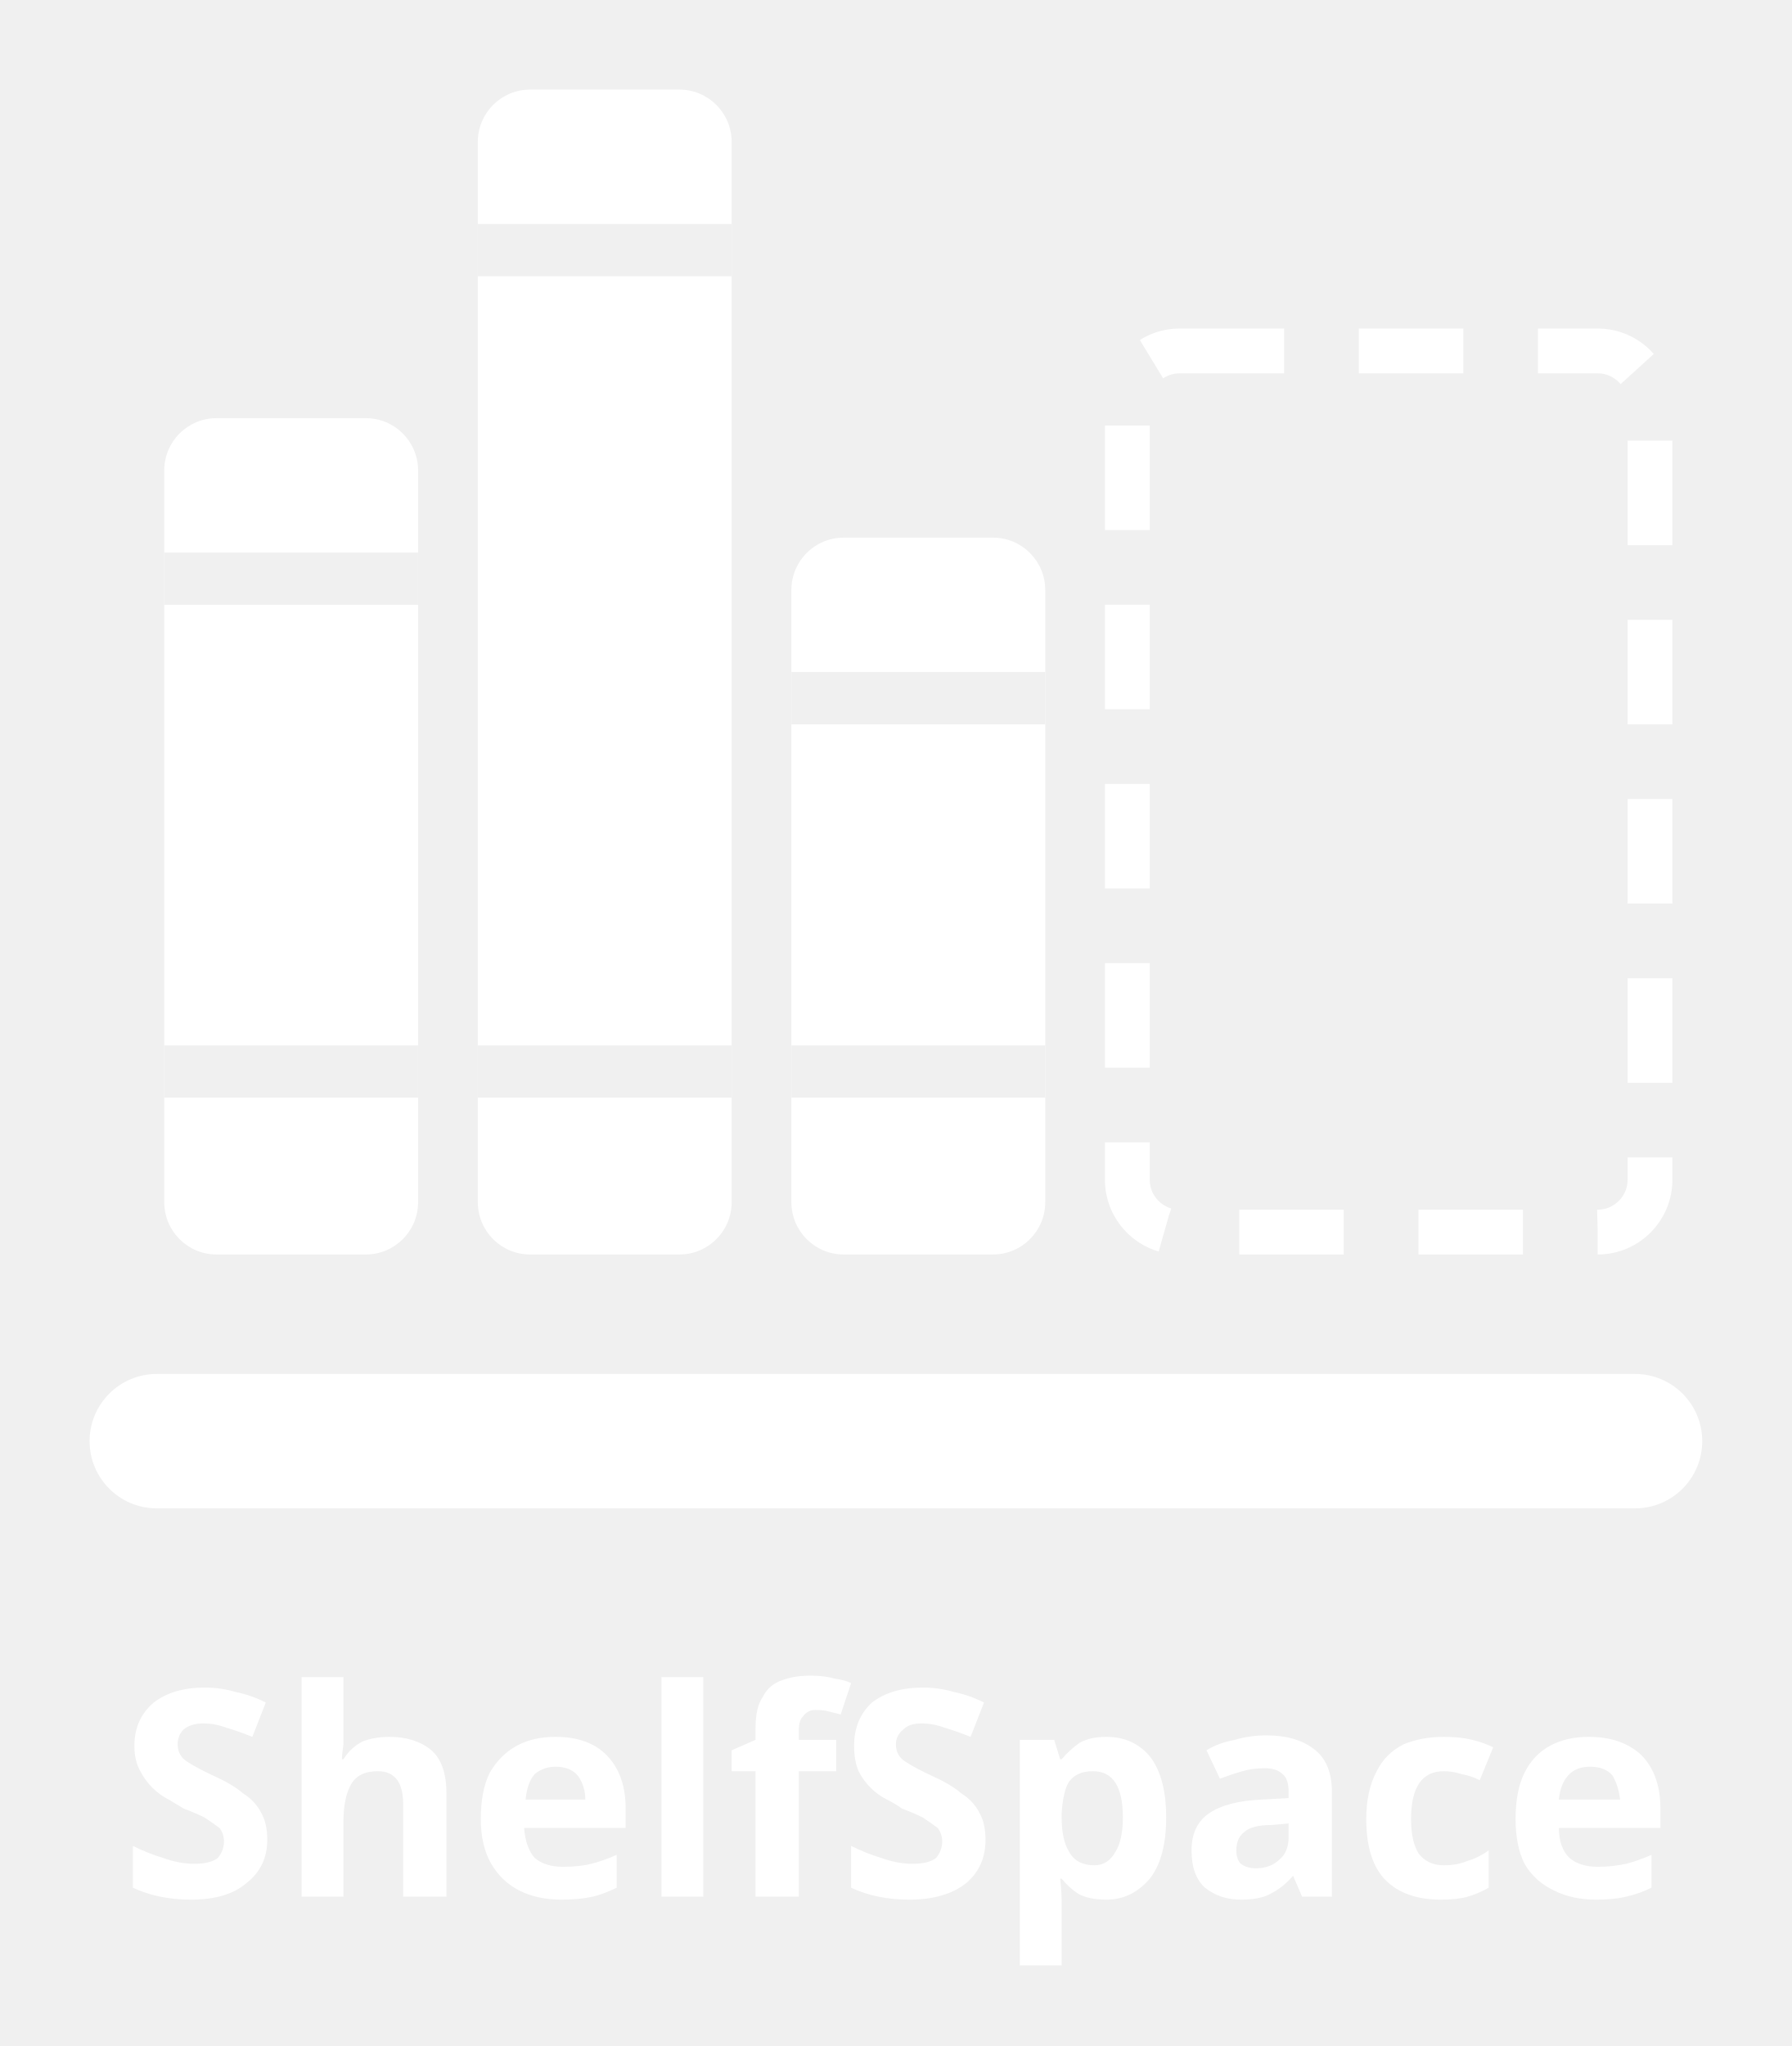
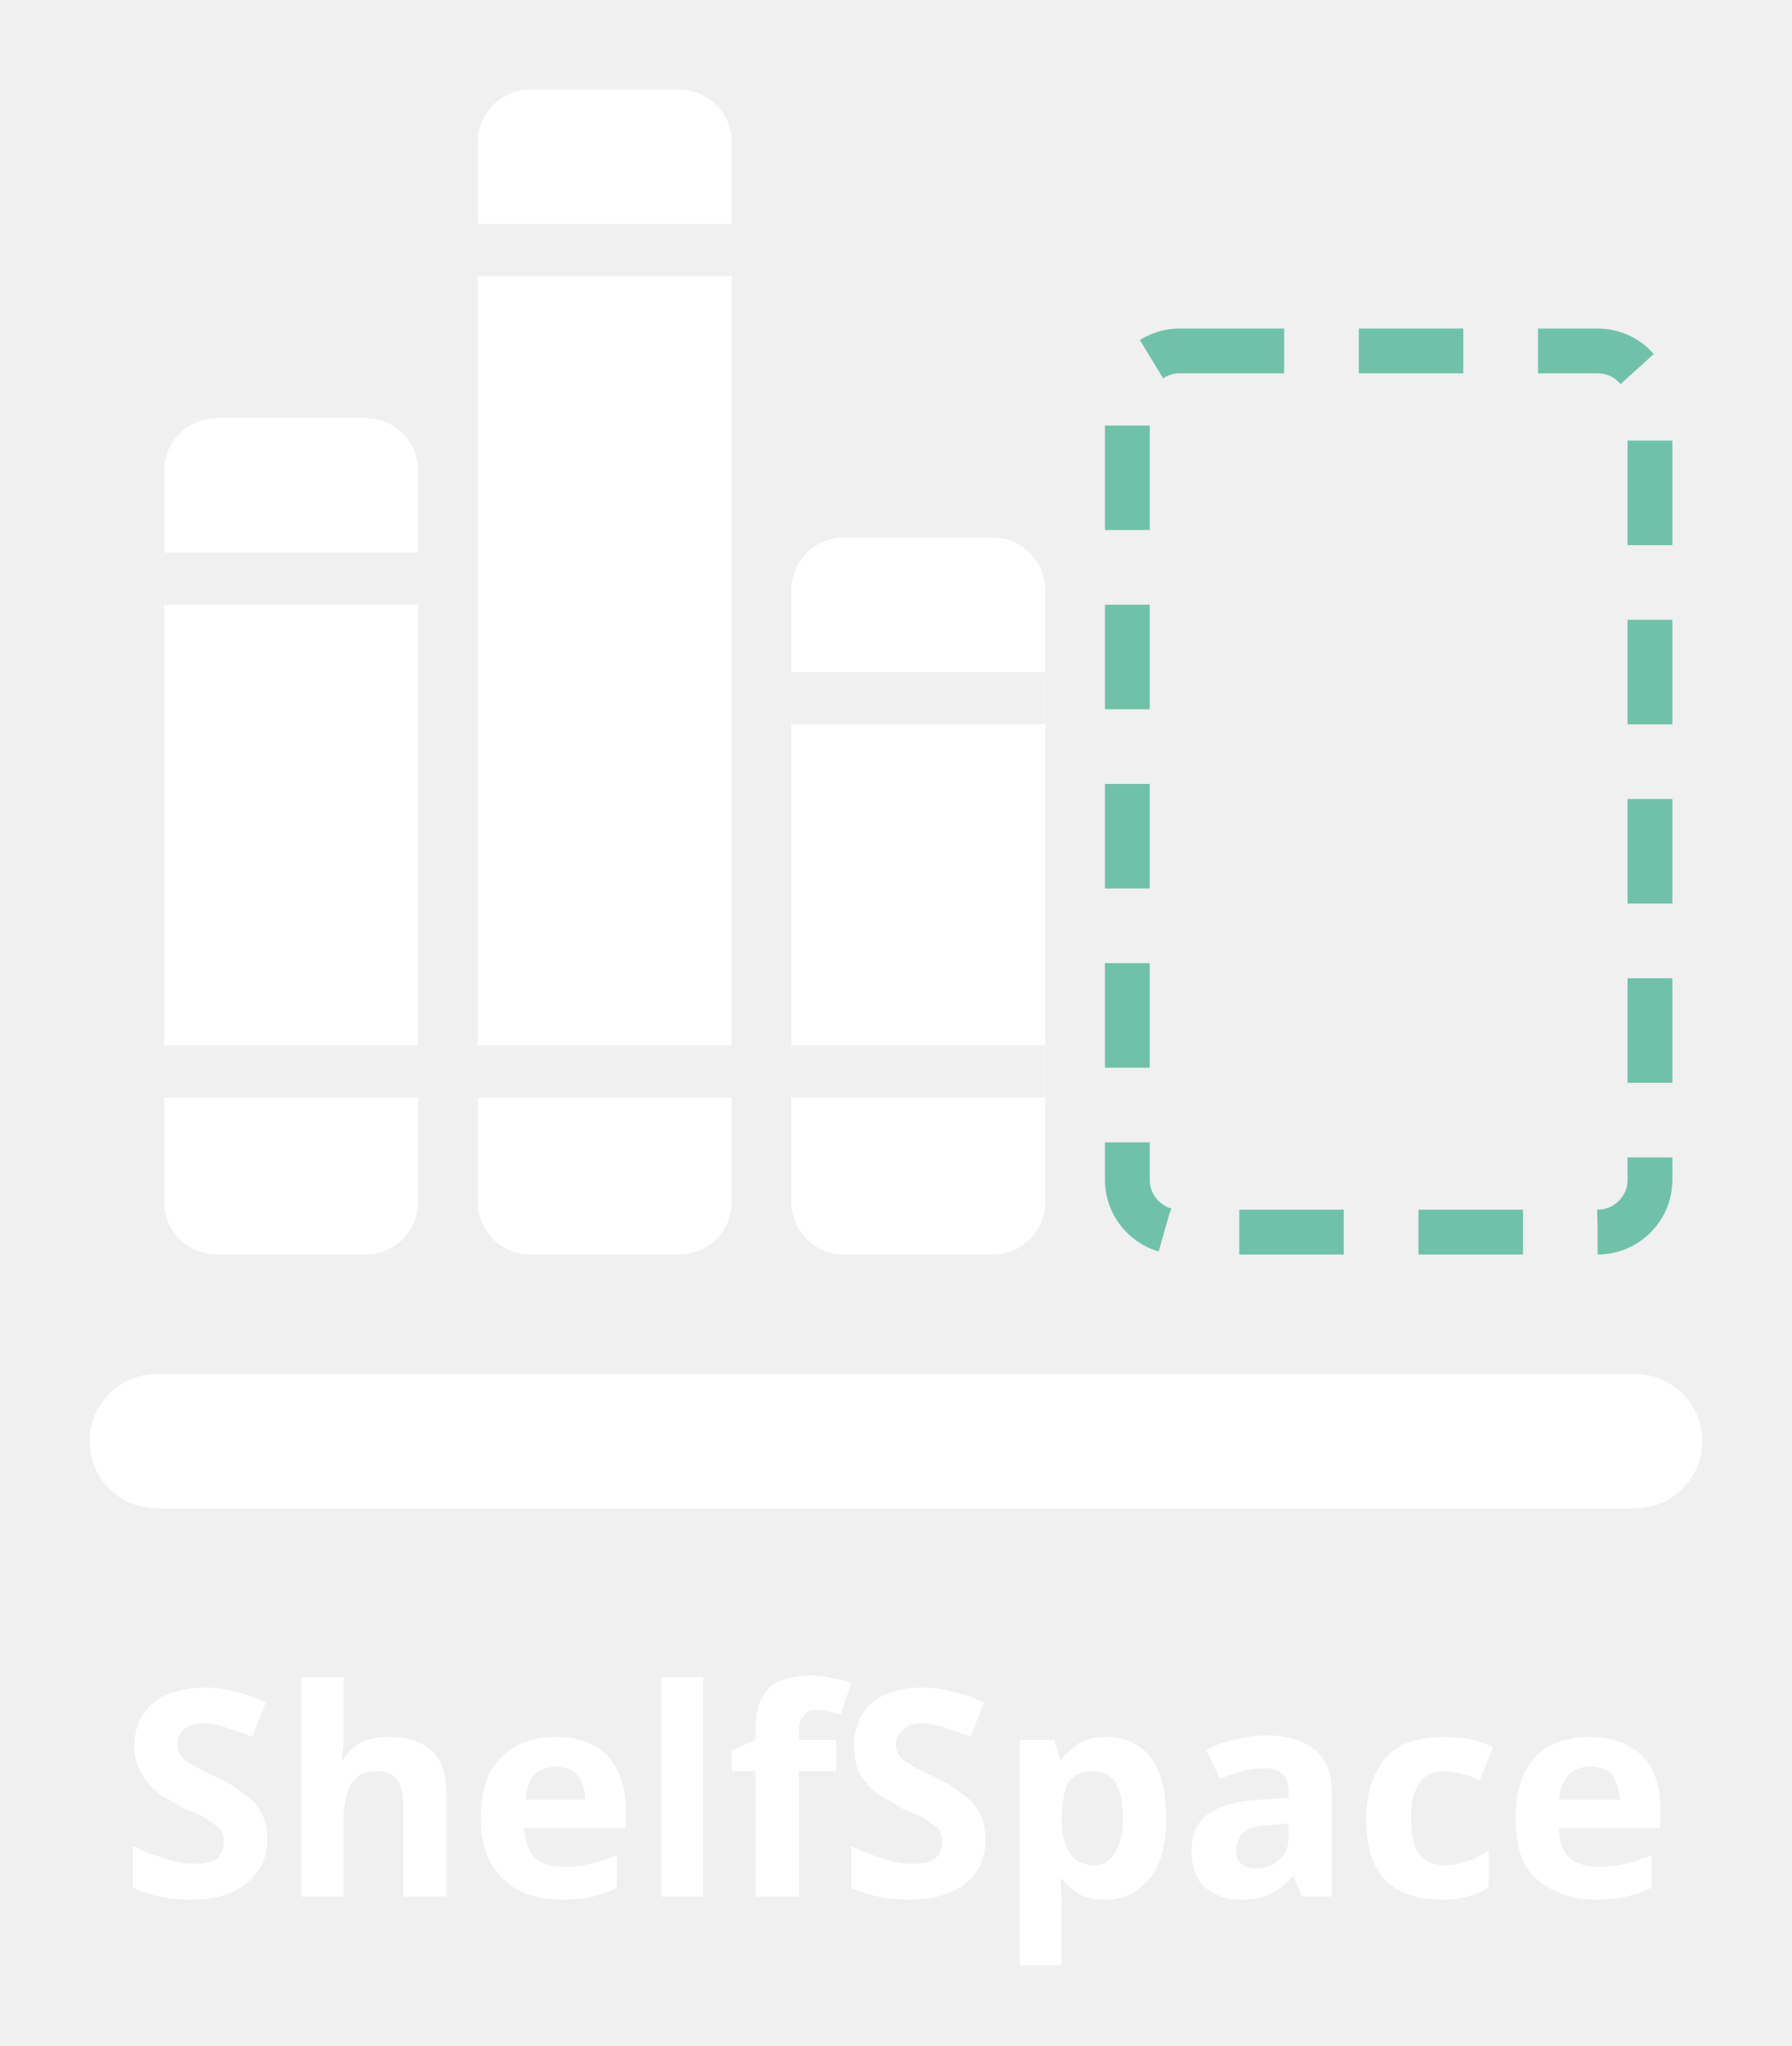
<svg xmlns="http://www.w3.org/2000/svg" width="120" height="137" viewBox="35.6 48 120 137">
  <defs>
    <mask id="spines" maskUnits="userSpaceOnUse" x="0" y="0" width="195" height="195">
      <rect width="195" height="195" fill="#ffffff" />
      <rect x="46.6" y="85.0" width="17.0" height="3.5" rx="0.0" fill="#000000" />
      <rect x="46.6" y="118.0" width="17.0" height="3.5" rx="0.0" fill="#000000" />
      <rect x="67.6" y="63.0" width="17.0" height="3.5" rx="0.0" fill="#000000" />
      <rect x="67.6" y="118.0" width="17.0" height="3.5" rx="0.0" fill="#000000" />
      <rect x="88.6" y="93.0" width="17.0" height="3.5" rx="0.0" fill="#000000" />
      <rect x="88.6" y="118.0" width="17.0" height="3.5" rx="0.0" fill="#000000" />
    </mask>
  </defs>
  <g mask="url(#spines)">
    <rect x="41.6" y="140.0" width="108.0" height="9.0" rx="4.5" fill="#ffffff" />
    <rect x="46.6" y="76.0" width="17.0" height="56.0" rx="3.5" fill="#ffffff" />
    <rect x="67.6" y="54.0" width="17.0" height="78.0" rx="3.5" fill="#ffffff" />
    <rect x="88.6" y="84.0" width="17.0" height="48.0" rx="3.5" fill="#ffffff" />
  </g>
-   <rect x="111.1" y="71.5" width="35" height="59" rx="3.5" fill="none" stroke="#ffffff" stroke-width="3" stroke-dasharray="7 5" />
+   <rect x="111.1" y="71.5" width="35" height="59" rx="3.5" fill="none" stroke="#6fc2a8" stroke-width="3" stroke-dasharray="7 5" />
  <path transform="translate(0 13)" d="M53.5 158.2Q53.5 160 52.1 161.1Q50.8 162.2 48.4 162.2Q46.2 162.2 44.5 161.4L44.5 158.6Q45.5 159.1 46.5 159.4Q47.6 159.8 48.6 159.8Q49.7 159.8 50.2 159.4Q50.6 158.9 50.6 158.3Q50.6 157.8 50.3 157.4Q49.9 157.1 49.3 156.7Q48.7 156.4 47.9 156.1Q47.4 155.8 46.9 155.5Q46.3 155.2 45.8 154.7Q45.3 154.2 45 153.6Q44.6 152.9 44.6 151.9Q44.6 150.1 45.9 149Q47.2 148 49.3 148Q50.4 148 51.4 148.3Q52.4 148.5 53.4 149L52.5 151.3Q51.5 150.9 50.8 150.7Q50 150.4 49.2 150.4Q48.4 150.4 47.9 150.8Q47.5 151.2 47.5 151.8Q47.5 152.6 48.2 153Q48.8 153.4 50.1 154Q51.2 154.5 51.9 155.1Q52.7 155.6 53.1 156.4Q53.5 157.1 53.5 158.2ZM58.6 150.3Q58.6 151.1 58.6 151.8Q58.5 152.5 58.5 152.8L58.6 152.8Q59.1 152 59.9 151.6Q60.7 151.3 61.7 151.3Q63.4 151.3 64.5 152.2Q65.5 153.1 65.5 155.1L65.5 162L62.6 162L62.6 155.8Q62.6 153.6 60.9 153.6Q59.6 153.6 59.1 154.5Q58.6 155.4 58.6 157L58.6 162L55.8 162L55.8 147.3L58.6 147.3L58.6 150.3ZM72.8 151.3Q75 151.3 76.2 152.5Q77.5 153.8 77.5 156.1L77.5 157.4L70.7 157.4Q70.8 158.7 71.4 159.4Q72.1 160 73.3 160Q74.4 160 75.2 159.8Q76 159.6 76.9 159.2L76.9 161.4Q76.1 161.8 75.3 162Q74.4 162.2 73.2 162.2Q71.6 162.2 70.4 161.6Q69.2 161 68.5 159.8Q67.8 158.6 67.8 156.8Q67.8 154.9 68.4 153.7Q69.1 152.5 70.2 151.9Q71.3 151.3 72.8 151.3ZM72.8 153.3Q72 153.3 71.4 153.8Q70.9 154.4 70.8 155.5L74.8 155.5Q74.8 154.6 74.3 153.9Q73.8 153.3 72.8 153.3ZM82.7 162L79.9 162L79.9 147.3L82.7 147.3L82.7 162ZM91.6 153.6L89.1 153.6L89.1 162L86.2 162L86.2 153.6L84.6 153.6L84.6 152.2L86.2 151.5L86.2 150.7Q86.2 149.3 86.7 148.6Q87.1 147.8 88 147.5Q88.8 147.2 89.9 147.2Q90.8 147.2 91.5 147.4Q92.2 147.5 92.6 147.7L91.9 149.8Q91.5 149.7 91.1 149.6Q90.8 149.5 90.2 149.5Q89.7 149.5 89.4 149.9Q89.1 150.2 89.1 150.8L89.1 151.5L91.6 151.5L91.6 153.6ZM101.6 158.2Q101.6 160 100.3 161.1Q98.9 162.2 96.5 162.2Q94.3 162.2 92.6 161.4L92.6 158.6Q93.6 159.1 94.6 159.4Q95.7 159.8 96.7 159.8Q97.8 159.8 98.3 159.4Q98.7 158.9 98.7 158.3Q98.7 157.8 98.4 157.4Q98 157.1 97.4 156.7Q96.8 156.4 96 156.1Q95.6 155.8 95 155.5Q94.4 155.2 93.9 154.7Q93.4 154.2 93.1 153.6Q92.8 152.9 92.8 151.9Q92.8 150.1 94 149Q95.3 148 97.4 148Q98.5 148 99.5 148.3Q100.5 148.5 101.5 149L100.6 151.3Q99.6 150.9 98.9 150.7Q98.1 150.4 97.3 150.4Q96.5 150.4 96.1 150.8Q95.6 151.2 95.6 151.8Q95.6 152.6 96.3 153Q96.9 153.4 98.2 154Q99.3 154.5 100 155.1Q100.8 155.6 101.2 156.4Q101.6 157.1 101.6 158.2ZM109.7 151.3Q111.5 151.3 112.6 152.6Q113.7 154 113.7 156.7Q113.7 159.4 112.6 160.8Q111.4 162.2 109.7 162.2Q108.5 162.2 107.8 161.8Q107.2 161.4 106.7 160.8L106.6 160.8Q106.7 161.7 106.7 162.4L106.7 166.6L103.9 166.6L103.9 151.5L106.2 151.5L106.6 152.8L106.7 152.8Q107.2 152.2 107.9 151.7Q108.6 151.3 109.7 151.3ZM108.8 153.6Q107.7 153.6 107.2 154.3Q106.8 154.9 106.7 156.4L106.7 156.7Q106.7 158.2 107.2 159Q107.7 159.9 108.9 159.9Q109.8 159.9 110.3 159Q110.8 158.2 110.8 156.7Q110.8 153.6 108.8 153.6ZM120.4 151.2Q122.5 151.2 123.7 152.2Q124.8 153.1 124.8 155L124.8 162L122.8 162L122.2 160.6L122.2 160.6Q121.5 161.4 120.7 161.8Q120 162.2 118.7 162.2Q117.3 162.2 116.3 161.4Q115.4 160.6 115.4 158.9Q115.4 157.2 116.6 156.4Q117.8 155.6 120.1 155.5L121.9 155.4L121.9 155Q121.9 154.1 121.5 153.8Q121.1 153.4 120.3 153.4Q119.5 153.4 118.8 153.6Q118.1 153.8 117.3 154.1L116.4 152.2Q117.2 151.7 118.3 151.5Q119.3 151.2 120.4 151.2ZM120.8 157.2Q119.4 157.2 118.9 157.7Q118.4 158.1 118.4 158.9Q118.4 159.5 118.7 159.8Q119.1 160.1 119.7 160.1Q120.7 160.1 121.3 159.5Q121.9 159 121.9 158L121.9 157.1L120.8 157.2ZM132.1 162.2Q129.7 162.2 128.4 160.9Q127.1 159.6 127.1 156.8Q127.1 154.9 127.8 153.6Q128.4 152.4 129.6 151.8Q130.8 151.3 132.3 151.3Q133.4 151.3 134.2 151.5Q135 151.7 135.6 152L134.7 154.2Q134.1 153.9 133.5 153.8Q132.9 153.6 132.3 153.6Q130.1 153.6 130.1 156.8Q130.1 158.3 130.6 159.1Q131.2 159.9 132.3 159.9Q133.2 159.9 133.9 159.6Q134.6 159.4 135.3 158.9L135.3 161.4Q134.6 161.8 133.9 162Q133.2 162.2 132.1 162.2ZM142 151.3Q144.2 151.3 145.5 152.5Q146.8 153.8 146.8 156.1L146.8 157.4L140 157.4Q140 158.7 140.7 159.4Q141.4 160 142.6 160Q143.6 160 144.5 159.8Q145.3 159.6 146.2 159.2L146.2 161.4Q145.4 161.8 144.5 162Q143.7 162.2 142.5 162.2Q140.9 162.2 139.7 161.6Q138.4 161 137.7 159.8Q137.1 158.6 137.1 156.8Q137.1 154.9 137.7 153.7Q138.3 152.5 139.4 151.9Q140.5 151.3 142 151.3ZM142.1 153.3Q141.2 153.3 140.7 153.8Q140.1 154.4 140 155.5L144.1 155.5Q144 154.6 143.6 153.9Q143.1 153.3 142.1 153.3Z" fill="#ffffff" />
</svg>
